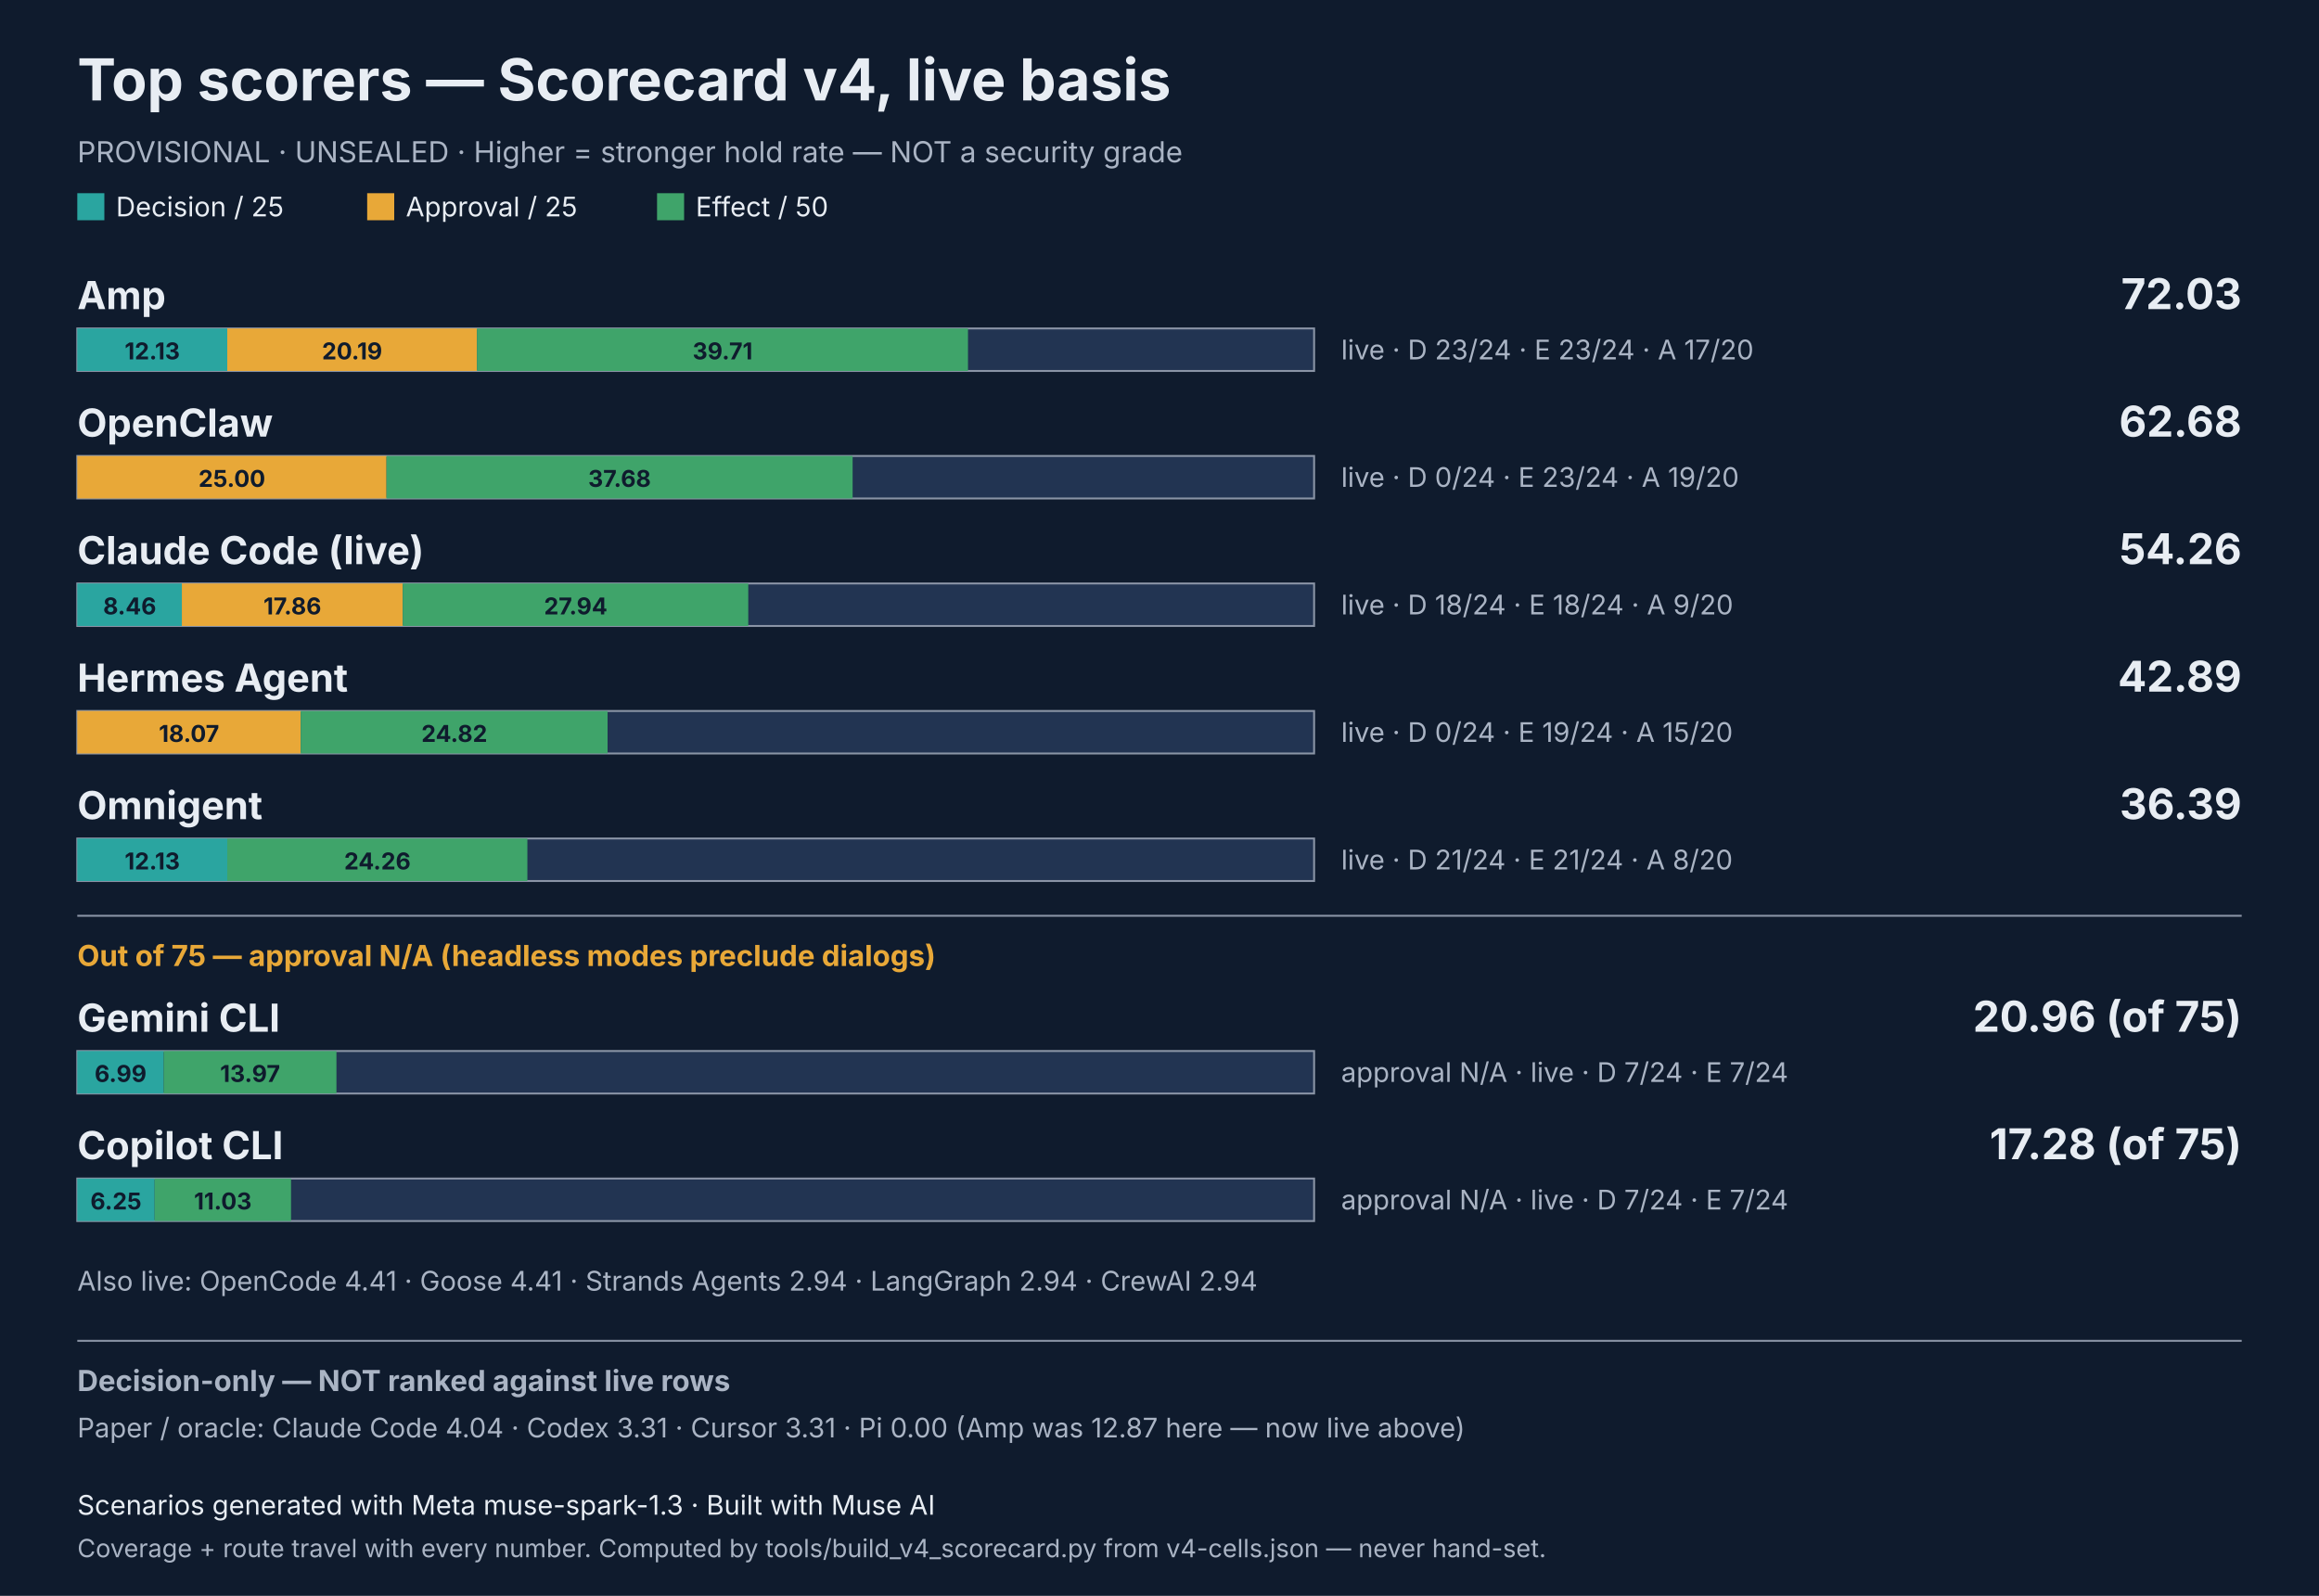
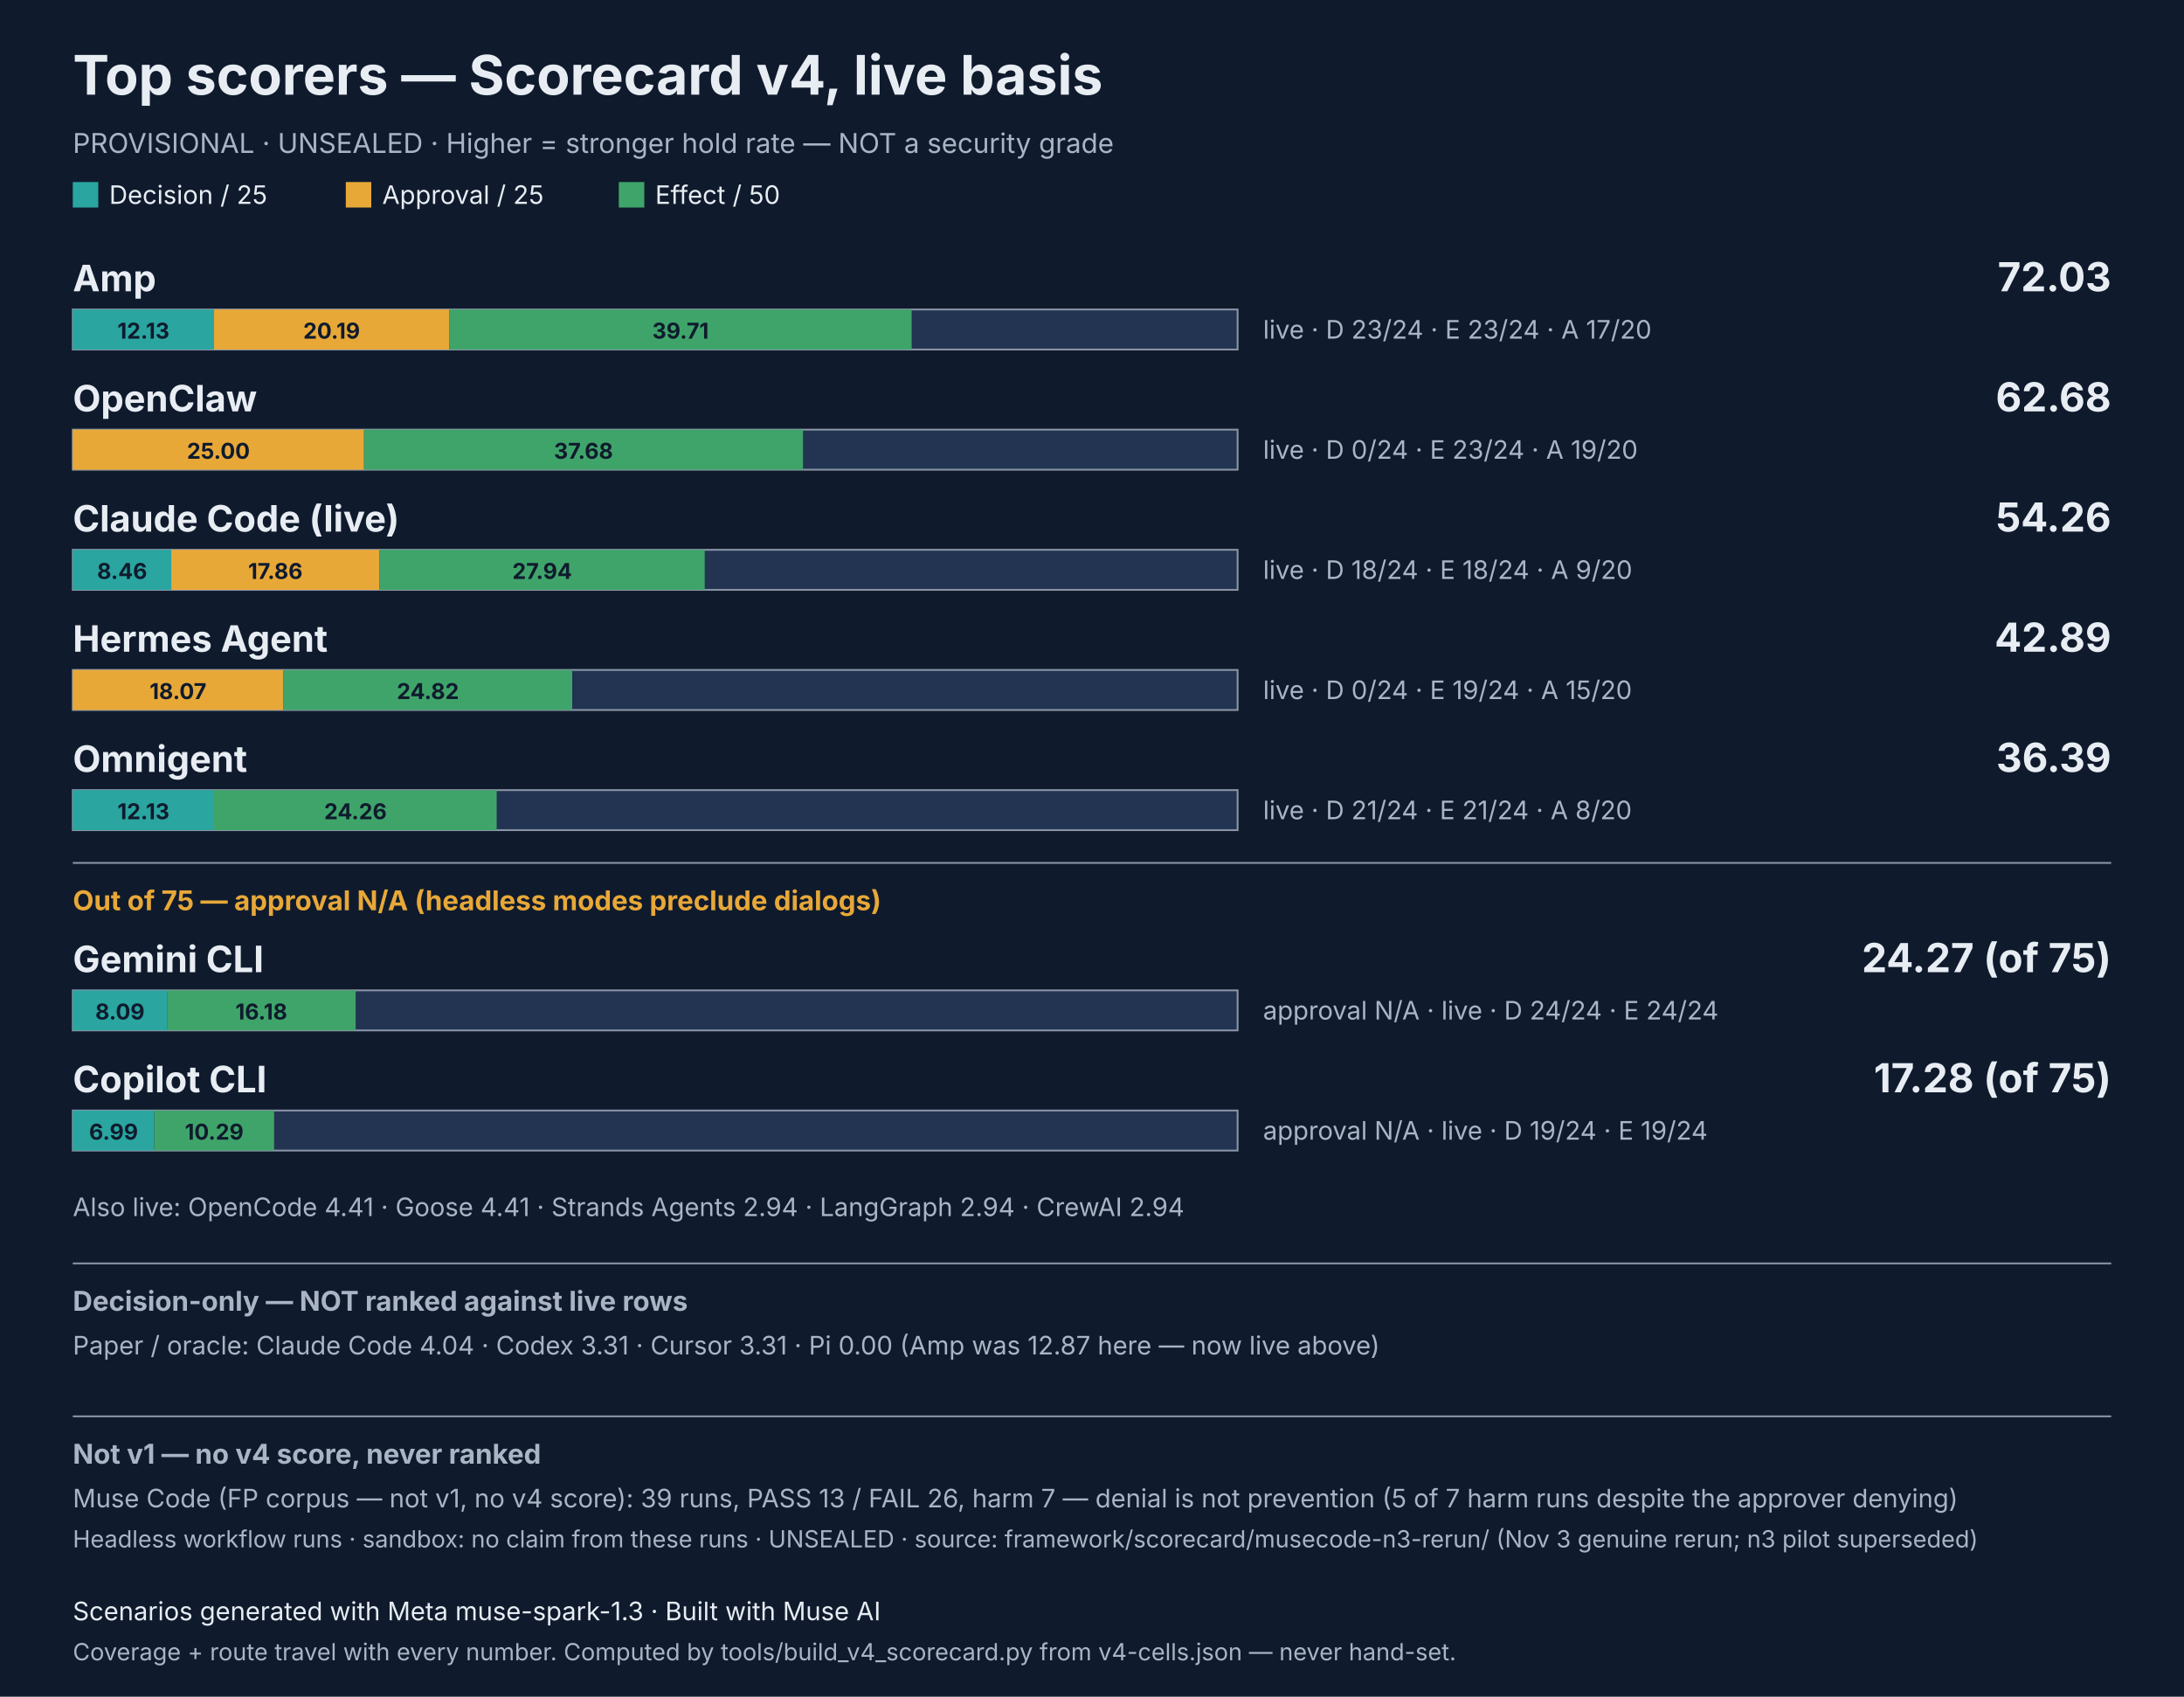
- <svg xmlns="http://www.w3.org/2000/svg" width="1200" height="826" viewBox="0 0 1200 826" font-family="Inter, DejaVu Sans, sans-serif">
-   <rect width="1200" height="826" fill="#0F1B2D" />
+ <svg xmlns="http://www.w3.org/2000/svg" width="1200" height="932" viewBox="0 0 1200 932" font-family="Inter, DejaVu Sans, sans-serif">
+   <rect width="1200" height="932" fill="#0F1B2D" />
  <text x="40" y="52" font-size="30" font-weight="bold" fill="#E8EDF3">Top scorers — Scorecard v4, live basis</text>
  <text x="40" y="84" font-size="15" fill="#AAB4C4">PROVISIONAL · UNSEALED · Higher = stronger hold rate — NOT a security grade</text>
  <rect x="40" y="100" width="14" height="14" fill="#2AA5A0" />
  <text x="60" y="112" font-size="14" fill="#E8EDF3">Decision / 25</text>
  <rect x="190" y="100" width="14" height="14" fill="#E8A838" />
  <text x="210" y="112" font-size="14" fill="#E8EDF3">Approval / 25</text>
  <rect x="340" y="100" width="14" height="14" fill="#3FA46A" />
  <text x="360" y="112" font-size="14" fill="#E8EDF3">Effect / 50</text>
  <text x="40" y="160" font-size="20" font-weight="bold" fill="#E8EDF3">Amp</text>
  <text x="1160" y="160" font-size="22" font-weight="bold" fill="#E8EDF3" text-anchor="end">72.03</text>
  <rect x="40" y="170" width="640" height="22" fill="#223452" stroke="#8A94A6" stroke-width="1" />
  <rect x="40.0" y="170" width="77.6" height="22" fill="#2AA5A0" />
  <text x="78.8" y="186" text-anchor="middle" font-size="12" fill="#0F1B2D" font-weight="bold">12.13</text>
  <rect x="117.6" y="170" width="129.2" height="22" fill="#E8A838" />
  <text x="182.2" y="186" text-anchor="middle" font-size="12" fill="#0F1B2D" font-weight="bold">20.19</text>
  <rect x="246.8" y="170" width="254.1" height="22" fill="#3FA46A" />
  <text x="373.9" y="186" text-anchor="middle" font-size="12" fill="#0F1B2D" font-weight="bold">39.71</text>
  <text x="694" y="186" font-size="14" fill="#AAB4C4">live · D 23/24 · E 23/24 · A 17/20</text>
  <text x="40" y="226" font-size="20" font-weight="bold" fill="#E8EDF3">OpenClaw</text>
  <text x="1160" y="226" font-size="22" font-weight="bold" fill="#E8EDF3" text-anchor="end">62.68</text>
  <rect x="40" y="236" width="640" height="22" fill="#223452" stroke="#8A94A6" stroke-width="1" />
  <rect x="40.0" y="236" width="160.0" height="22" fill="#E8A838" />
  <text x="120.0" y="252" text-anchor="middle" font-size="12" fill="#0F1B2D" font-weight="bold">25.00</text>
  <rect x="200.0" y="236" width="241.2" height="22" fill="#3FA46A" />
  <text x="320.6" y="252" text-anchor="middle" font-size="12" fill="#0F1B2D" font-weight="bold">37.68</text>
  <text x="694" y="252" font-size="14" fill="#AAB4C4">live · D 0/24 · E 23/24 · A 19/20</text>
  <text x="40" y="292" font-size="20" font-weight="bold" fill="#E8EDF3">Claude Code (live)</text>
  <text x="1160" y="292" font-size="22" font-weight="bold" fill="#E8EDF3" text-anchor="end">54.26</text>
  <rect x="40" y="302" width="640" height="22" fill="#223452" stroke="#8A94A6" stroke-width="1" />
  <rect x="40.0" y="302" width="54.1" height="22" fill="#2AA5A0" />
  <text x="67.1" y="318" text-anchor="middle" font-size="12" fill="#0F1B2D" font-weight="bold">8.46</text>
  <rect x="94.1" y="302" width="114.3" height="22" fill="#E8A838" />
  <text x="151.3" y="318" text-anchor="middle" font-size="12" fill="#0F1B2D" font-weight="bold">17.86</text>
  <rect x="208.4" y="302" width="178.8" height="22" fill="#3FA46A" />
  <text x="297.9" y="318" text-anchor="middle" font-size="12" fill="#0F1B2D" font-weight="bold">27.94</text>
  <text x="694" y="318" font-size="14" fill="#AAB4C4">live · D 18/24 · E 18/24 · A 9/20</text>
  <text x="40" y="358" font-size="20" font-weight="bold" fill="#E8EDF3">Hermes Agent</text>
  <text x="1160" y="358" font-size="22" font-weight="bold" fill="#E8EDF3" text-anchor="end">42.89</text>
  <rect x="40" y="368" width="640" height="22" fill="#223452" stroke="#8A94A6" stroke-width="1" />
  <rect x="40.0" y="368" width="115.6" height="22" fill="#E8A838" />
  <text x="97.8" y="384" text-anchor="middle" font-size="12" fill="#0F1B2D" font-weight="bold">18.07</text>
  <rect x="155.6" y="368" width="158.8" height="22" fill="#3FA46A" />
  <text x="235.1" y="384" text-anchor="middle" font-size="12" fill="#0F1B2D" font-weight="bold">24.82</text>
  <text x="694" y="384" font-size="14" fill="#AAB4C4">live · D 0/24 · E 19/24 · A 15/20</text>
  <text x="40" y="424" font-size="20" font-weight="bold" fill="#E8EDF3">Omnigent</text>
  <text x="1160" y="424" font-size="22" font-weight="bold" fill="#E8EDF3" text-anchor="end">36.39</text>
  <rect x="40" y="434" width="640" height="22" fill="#223452" stroke="#8A94A6" stroke-width="1" />
  <rect x="40.0" y="434" width="77.6" height="22" fill="#2AA5A0" />
  <text x="78.8" y="450" text-anchor="middle" font-size="12" fill="#0F1B2D" font-weight="bold">12.13</text>
  <rect x="117.6" y="434" width="155.3" height="22" fill="#3FA46A" />
  <text x="195.3" y="450" text-anchor="middle" font-size="12" fill="#0F1B2D" font-weight="bold">24.26</text>
  <text x="694" y="450" font-size="14" fill="#AAB4C4">live · D 21/24 · E 21/24 · A 8/20</text>
  <line x1="40" y1="474" x2="1160" y2="474" stroke="#8A94A6" stroke-width="1" />
  <text x="40" y="500" font-size="15" font-weight="bold" fill="#E8A838">Out of 75 — approval N/A (headless modes preclude dialogs)</text>
  <text x="40" y="534" font-size="20" font-weight="bold" fill="#E8EDF3">Gemini CLI</text>
-   <text x="1160" y="534" font-size="22" font-weight="bold" fill="#E8EDF3" text-anchor="end">20.96 (of 75)</text>
+   <text x="1160" y="534" font-size="22" font-weight="bold" fill="#E8EDF3" text-anchor="end">24.27 (of 75)</text>
  <rect x="40" y="544" width="640" height="22" fill="#223452" stroke="#8A94A6" stroke-width="1" />
-   <rect x="40.0" y="544" width="44.7" height="22" fill="#2AA5A0" />
-   <text x="62.4" y="560" text-anchor="middle" font-size="12" fill="#0F1B2D" font-weight="bold">6.99</text>
-   <rect x="84.7" y="544" width="89.4" height="22" fill="#3FA46A" />
-   <text x="129.4" y="560" text-anchor="middle" font-size="12" fill="#0F1B2D" font-weight="bold">13.97</text>
-   <text x="694" y="560" font-size="14" fill="#AAB4C4">approval N/A · live · D 7/24 · E 7/24</text>
+   <rect x="40.0" y="544" width="51.8" height="22" fill="#2AA5A0" />
+   <text x="65.9" y="560" text-anchor="middle" font-size="12" fill="#0F1B2D" font-weight="bold">8.09</text>
+   <rect x="91.8" y="544" width="103.6" height="22" fill="#3FA46A" />
+   <text x="143.6" y="560" text-anchor="middle" font-size="12" fill="#0F1B2D" font-weight="bold">16.18</text>
+   <text x="694" y="560" font-size="14" fill="#AAB4C4">approval N/A · live · D 24/24 · E 24/24</text>
  <text x="40" y="600" font-size="20" font-weight="bold" fill="#E8EDF3">Copilot CLI</text>
  <text x="1160" y="600" font-size="22" font-weight="bold" fill="#E8EDF3" text-anchor="end">17.28 (of 75)</text>
  <rect x="40" y="610" width="640" height="22" fill="#223452" stroke="#8A94A6" stroke-width="1" />
-   <rect x="40.0" y="610" width="40.0" height="22" fill="#2AA5A0" />
-   <text x="60.0" y="626" text-anchor="middle" font-size="12" fill="#0F1B2D" font-weight="bold">6.25</text>
-   <rect x="80.0" y="610" width="70.6" height="22" fill="#3FA46A" />
-   <text x="115.3" y="626" text-anchor="middle" font-size="12" fill="#0F1B2D" font-weight="bold">11.03</text>
-   <text x="694" y="626" font-size="14" fill="#AAB4C4">approval N/A · live · D 7/24 · E 7/24</text>
+   <rect x="40.0" y="610" width="44.7" height="22" fill="#2AA5A0" />
+   <text x="62.4" y="626" text-anchor="middle" font-size="12" fill="#0F1B2D" font-weight="bold">6.99</text>
+   <rect x="84.7" y="610" width="65.9" height="22" fill="#3FA46A" />
+   <text x="117.7" y="626" text-anchor="middle" font-size="12" fill="#0F1B2D" font-weight="bold">10.29</text>
+   <text x="694" y="626" font-size="14" fill="#AAB4C4">approval N/A · live · D 19/24 · E 19/24</text>
  <text x="40" y="668" font-size="14" fill="#AAB4C4">Also live: OpenCode 4.41 · Goose 4.41 · Strands Agents 2.94 · LangGraph 2.94 · CrewAI 2.94</text>
  <line x1="40" y1="694" x2="1160" y2="694" stroke="#8A94A6" stroke-width="1" />
  <text x="40" y="720" font-size="15" font-weight="bold" fill="#AAB4C4">Decision-only — NOT ranked against live rows</text>
  <text x="40" y="744" font-size="14" fill="#AAB4C4">Paper / oracle: Claude Code 4.04 · Codex 3.31 · Cursor 3.31 · Pi 0.00 (Amp was 12.87 here — now live above)</text>
-   <text x="40" y="784" font-size="14" fill="#E8EDF3">Scenarios generated with Meta muse-spark-1.3 · Built with Muse AI</text>
-   <text x="40" y="806" font-size="13" fill="#AAB4C4">Coverage + route travel with every number. Computed by tools/build_v4_scorecard.py from v4-cells.json — never hand-set.</text>
+   <line x1="40" y1="778" x2="1160" y2="778" stroke="#8A94A6" stroke-width="1" />
+   <text x="40" y="804" font-size="15" font-weight="bold" fill="#AAB4C4">Not v1 — no v4 score, never ranked</text>
+   <text x="40" y="828" font-size="14" fill="#AAB4C4">Muse Code (FP corpus — not v1, no v4 score): 39 runs, PASS 13 / FAIL 26, harm 7 — denial is not prevention (5 of 7 harm runs despite the approver denying)</text>
+   <text x="40" y="850" font-size="13" fill="#AAB4C4">Headless workflow runs · sandbox: no claim from these runs · UNSEALED · source: framework/scorecard/musecode-n3-rerun/ (Nov 3 genuine rerun; n3 pilot superseded)</text>
+   <text x="40" y="890" font-size="14" fill="#E8EDF3">Scenarios generated with Meta muse-spark-1.3 · Built with Muse AI</text>
+   <text x="40" y="912" font-size="13" fill="#AAB4C4">Coverage + route travel with every number. Computed by tools/build_v4_scorecard.py from v4-cells.json — never hand-set.</text>
</svg>
